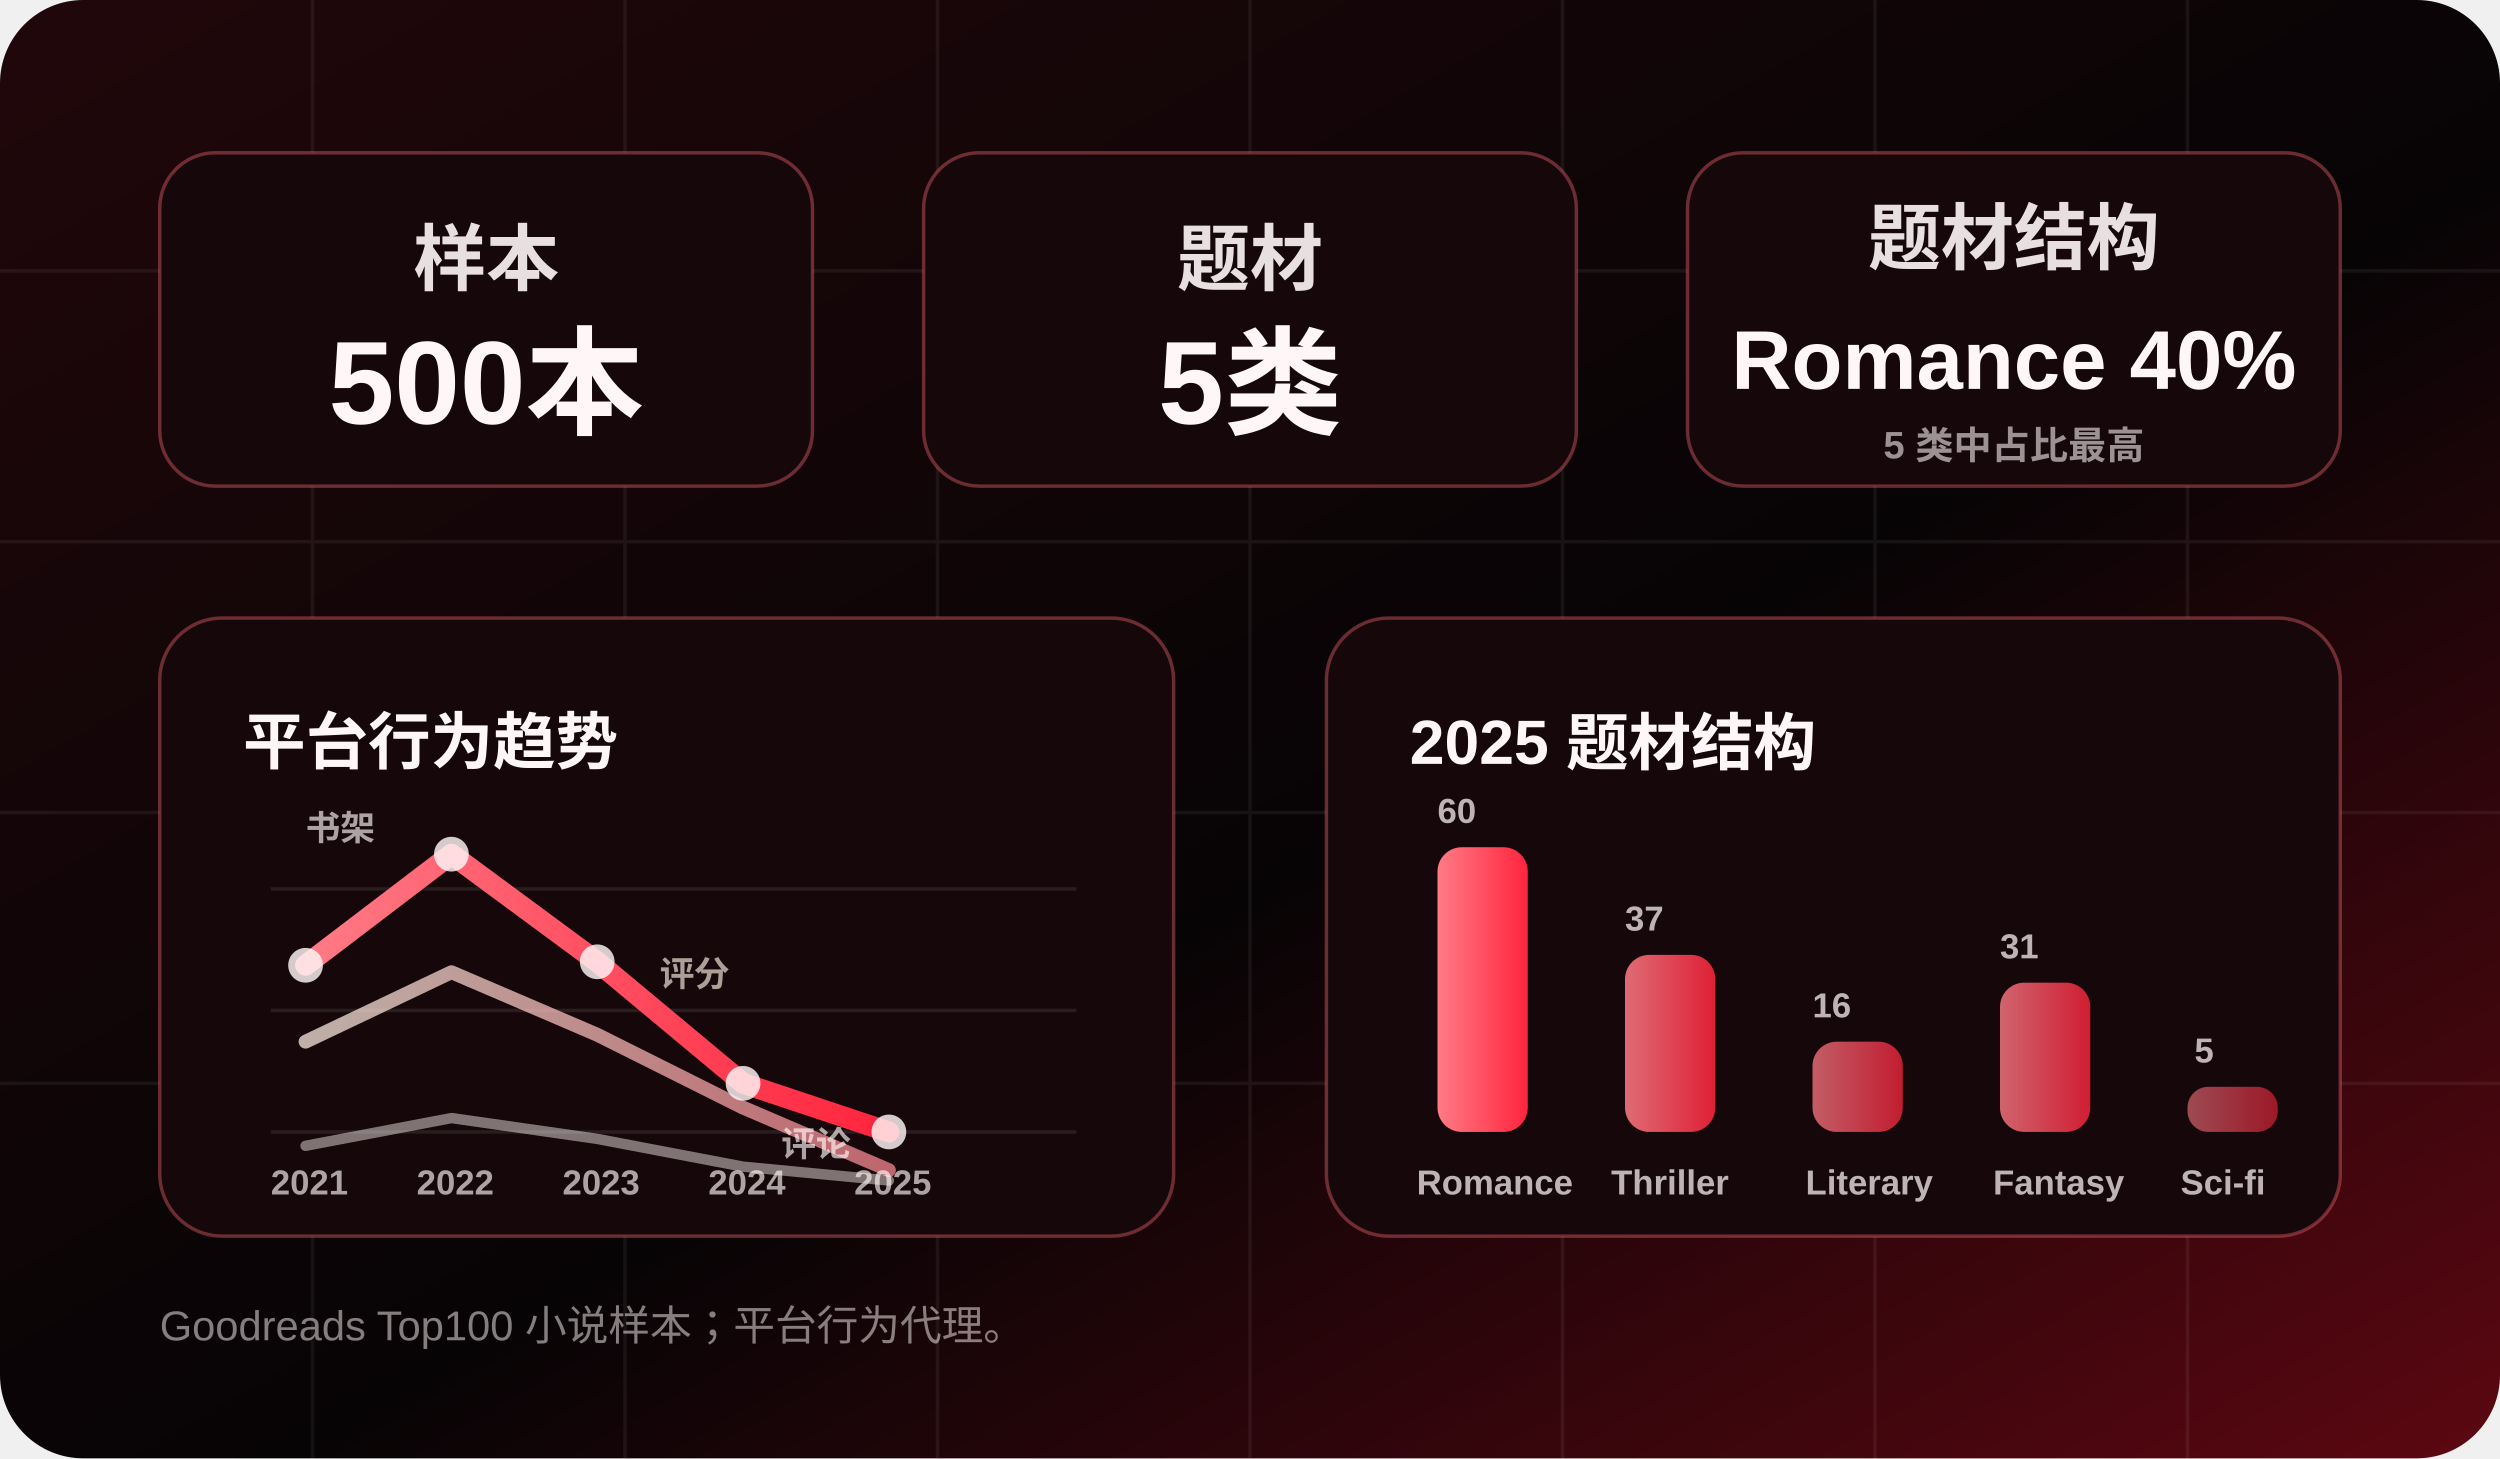
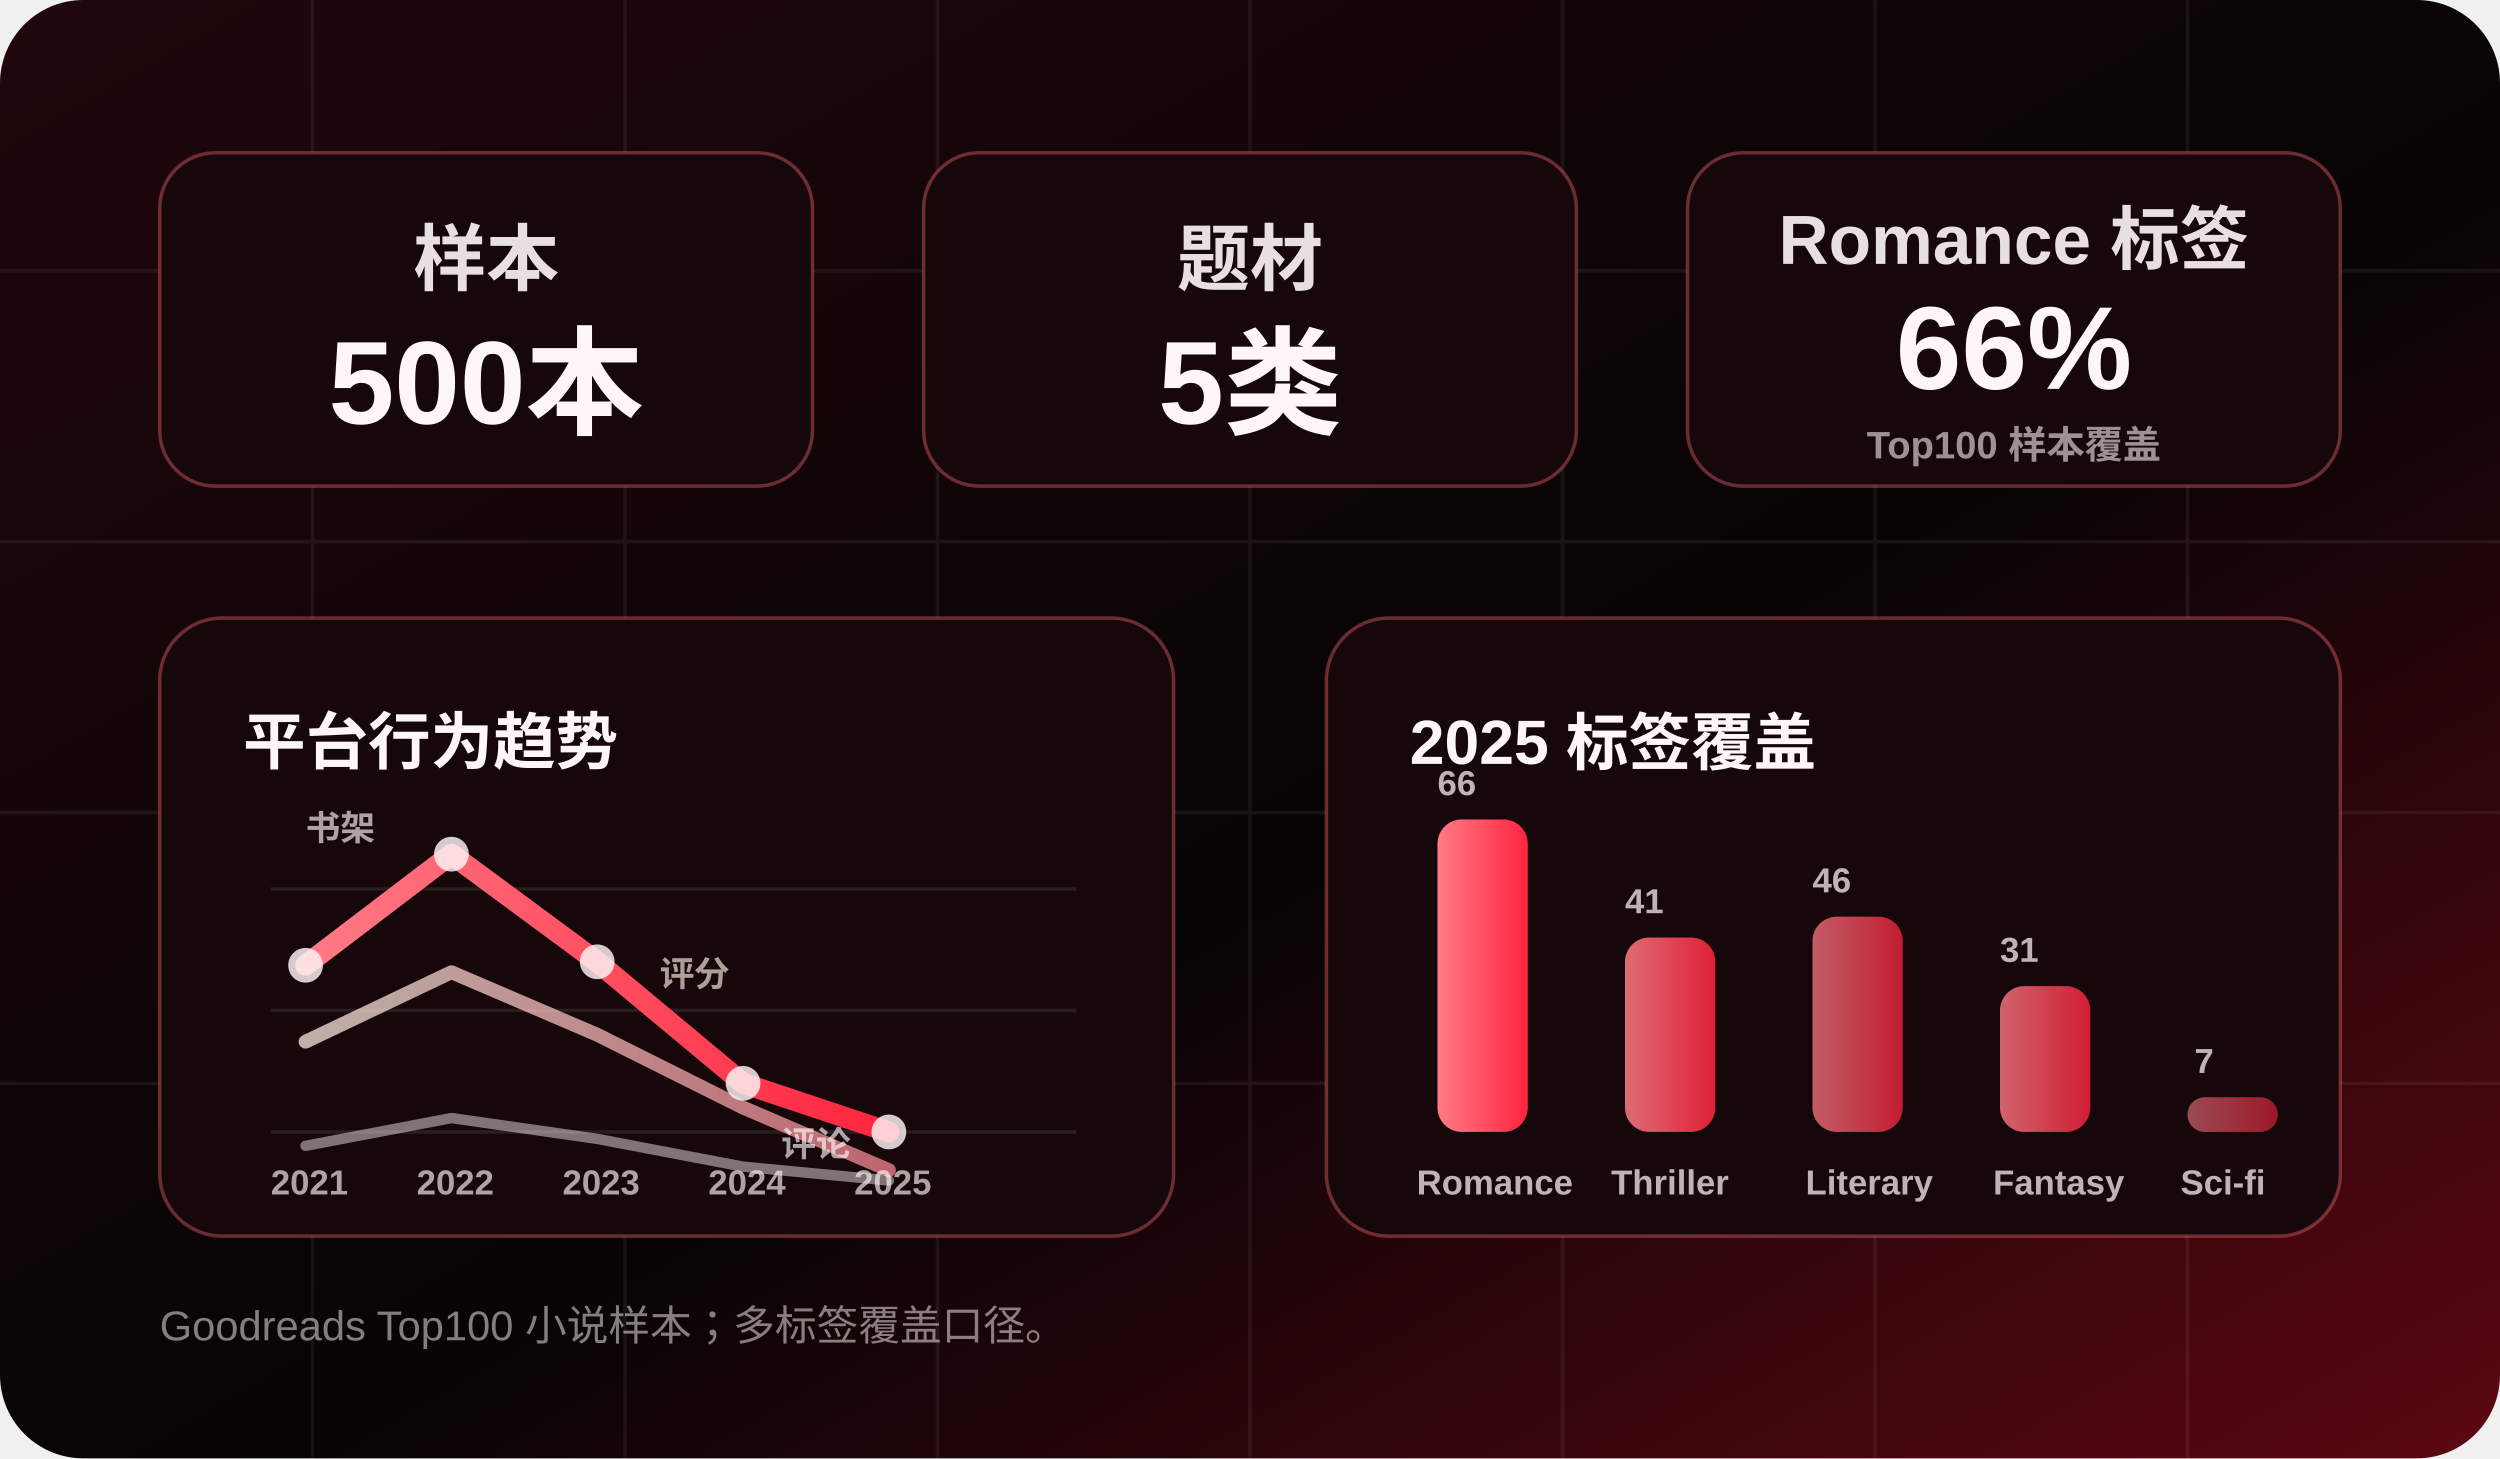
<svg xmlns="http://www.w3.org/2000/svg" width="720" height="420" viewBox="0 0 720 420" role="img" aria-labelledby="title desc">
  <defs>
    <linearGradient id="bg" x1="0" x2="1" y1="0" y2="1">
      <stop offset="0" stop-color="#21070b" />
      <stop offset="0.56" stop-color="#070405" />
      <stop offset="1" stop-color="#5c0711" />
    </linearGradient>
    <linearGradient id="red" x1="0" x2="1">
      <stop offset="0" stop-color="#ff7b86" />
      <stop offset="1" stop-color="#ff243d" />
    </linearGradient>
    <linearGradient id="cream" x1="0" x2="1">
      <stop offset="0" stop-color="#fff1e5" />
      <stop offset="1" stop-color="#ff8a94" />
    </linearGradient>
  </defs>
  <rect width="720" height="420" rx="24" fill="url(#bg)" />
  <path d="M0 78H720M0 156H720M0 234H720M0 312H720M90 0V420M180 0V420M270 0V420M360 0V420M450 0V420M540 0V420M630 0V420" stroke="#fff" stroke-opacity=".06" />
  <g fill="#15070a" stroke="#ff6b78" stroke-opacity=".38">
    <rect x="46" y="44" width="188" height="96" rx="16" />
    <rect x="266" y="44" width="188" height="96" rx="16" />
    <rect x="486" y="44" width="188" height="96" rx="16" />
    <rect x="46" y="178" width="292" height="178" rx="18" />
    <rect x="382" y="178" width="292" height="178" rx="18" />
  </g>
  <g font-family="Microsoft YaHei, Arial, sans-serif" fill="#fff7f7">
    <text x="140" y="82" font-size="21" opacity=".9" font-weight="800" text-anchor="middle">样本</text>
    <text x="140" y="122" font-size="34" font-weight="900" text-anchor="middle">500本</text>
    <text x="360" y="82" font-size="21" opacity=".9" font-weight="800" text-anchor="middle">题材</text>
    <text x="360" y="122" font-size="34" font-weight="900" text-anchor="middle">5类</text>
-     <text x="580" y="76" font-size="21" opacity=".9" font-weight="800" text-anchor="middle">题材结构</text>
-     <text x="580" y="112" font-size="24" font-weight="900" text-anchor="middle">Romance 40%</text>
-     <text x="580" y="132" font-size="11" opacity=".58" font-weight="700" text-anchor="middle">5 类中占比最高</text>
+     <text x="580" y="76" font-size="20" opacity=".9" font-weight="800" text-anchor="middle">Romance 标签</text>
+     <text x="580" y="112" font-size="34" font-weight="900" text-anchor="middle">66%</text>
+     <text x="580" y="132" font-size="11" opacity=".58" font-weight="700" text-anchor="middle">Top100 样本覆盖</text>
    <text x="70" y="220" font-size="18" font-weight="900">平台行为趋势</text>
-     <text x="406" y="220" font-size="18" font-weight="900">2025 题材结构</text>
+     <text x="406" y="220" font-size="18" font-weight="900">2025 标签覆盖</text>
  </g>
  <path d="M78 326H310M78 291H310M78 256H310" stroke="#fff" stroke-opacity=".09" />
  <path d="M88 278 L130 246 L172 277 L214 312 L256 326" stroke="url(#red)" stroke-width="6" fill="none" stroke-linecap="round" stroke-linejoin="round" />
  <path d="M88 300 L130 280 L172 298 L214 319 L256 337" stroke="url(#cream)" stroke-width="4" fill="none" stroke-linecap="round" stroke-linejoin="round" opacity=".72" />
  <path d="M88 330 L130 322 L172 328 L214 336 L256 340" stroke="#fff7f7" stroke-width="3" fill="none" stroke-linecap="round" stroke-linejoin="round" opacity=".45" />
  <g fill="#fff7f7" opacity=".82">
    <circle cx="88" cy="278" r="5" />
    <circle cx="130" cy="246" r="5" />
    <circle cx="172" cy="277" r="5" />
    <circle cx="214" cy="312" r="5" />
    <circle cx="256" cy="326" r="5" />
  </g>
  <g font-family="Microsoft YaHei, Arial, sans-serif" fill="#fff7f7" opacity=".65" font-size="10" font-weight="800">
    <text x="78" y="344">2021</text>
    <text x="120" y="344">2022</text>
    <text x="162" y="344">2023</text>
    <text x="204" y="344">2024</text>
    <text x="246" y="344">2025</text>
    <text x="88" y="242">书架</text>
    <text x="190" y="284" fill="#fff1e5">评分</text>
    <text x="225" y="333">评论</text>
  </g>
  <g fill="url(#red)">
-     <rect x="414" y="244" width="26" height="82" rx="7" />
-     <rect x="468" y="275" width="26" height="51" rx="7" opacity=".86" />
-     <rect x="522" y="300" width="26" height="26" rx="7" opacity=".74" />
-     <rect x="576" y="283" width="26" height="43" rx="7" opacity=".8" />
-     <rect x="630" y="313" width="26" height="13" rx="6" opacity=".58" />
+     <rect x="414" y="236" width="26" height="90" rx="7" />
+     <rect x="468" y="270" width="26" height="56" rx="7" opacity=".86" />
+     <rect x="522" y="264" width="26" height="62" rx="7" opacity=".74" />
+     <rect x="576" y="284" width="26" height="42" rx="7" opacity=".8" />
+     <rect x="630" y="316" width="26" height="10" rx="5" opacity=".58" />
  </g>
  <g font-family="Microsoft YaHei, Arial, sans-serif" fill="#fff7f7" opacity=".72" font-size="10" font-weight="700">
    <text x="408" y="344">Romance</text>
    <text x="464" y="344">Thriller</text>
    <text x="520" y="344">Literary</text>
    <text x="574" y="344">Fantasy</text>
    <text x="628" y="344">Sci-fi</text>
-     <text x="414" y="237">60</text>
-     <text x="468" y="268">37</text>
-     <text x="522" y="293">16</text>
-     <text x="576" y="276">31</text>
-     <text x="632" y="306">5</text>
+     <text x="414" y="229">66</text>
+     <text x="468" y="263">41</text>
+     <text x="522" y="257">46</text>
+     <text x="576" y="277">31</text>
+     <text x="632" y="309">7</text>
  </g>
-   <text x="46" y="386" fill="#fff7f7" opacity=".5" font-family="Microsoft YaHei, Arial, sans-serif" font-size="12">Goodreads Top100 小说样本；平台行为代理。</text>
+   <text x="46" y="386" fill="#fff7f7" opacity=".5" font-family="Microsoft YaHei, Arial, sans-serif" font-size="12">Goodreads Top100 小说样本；多标签覆盖口径。</text>
</svg>
